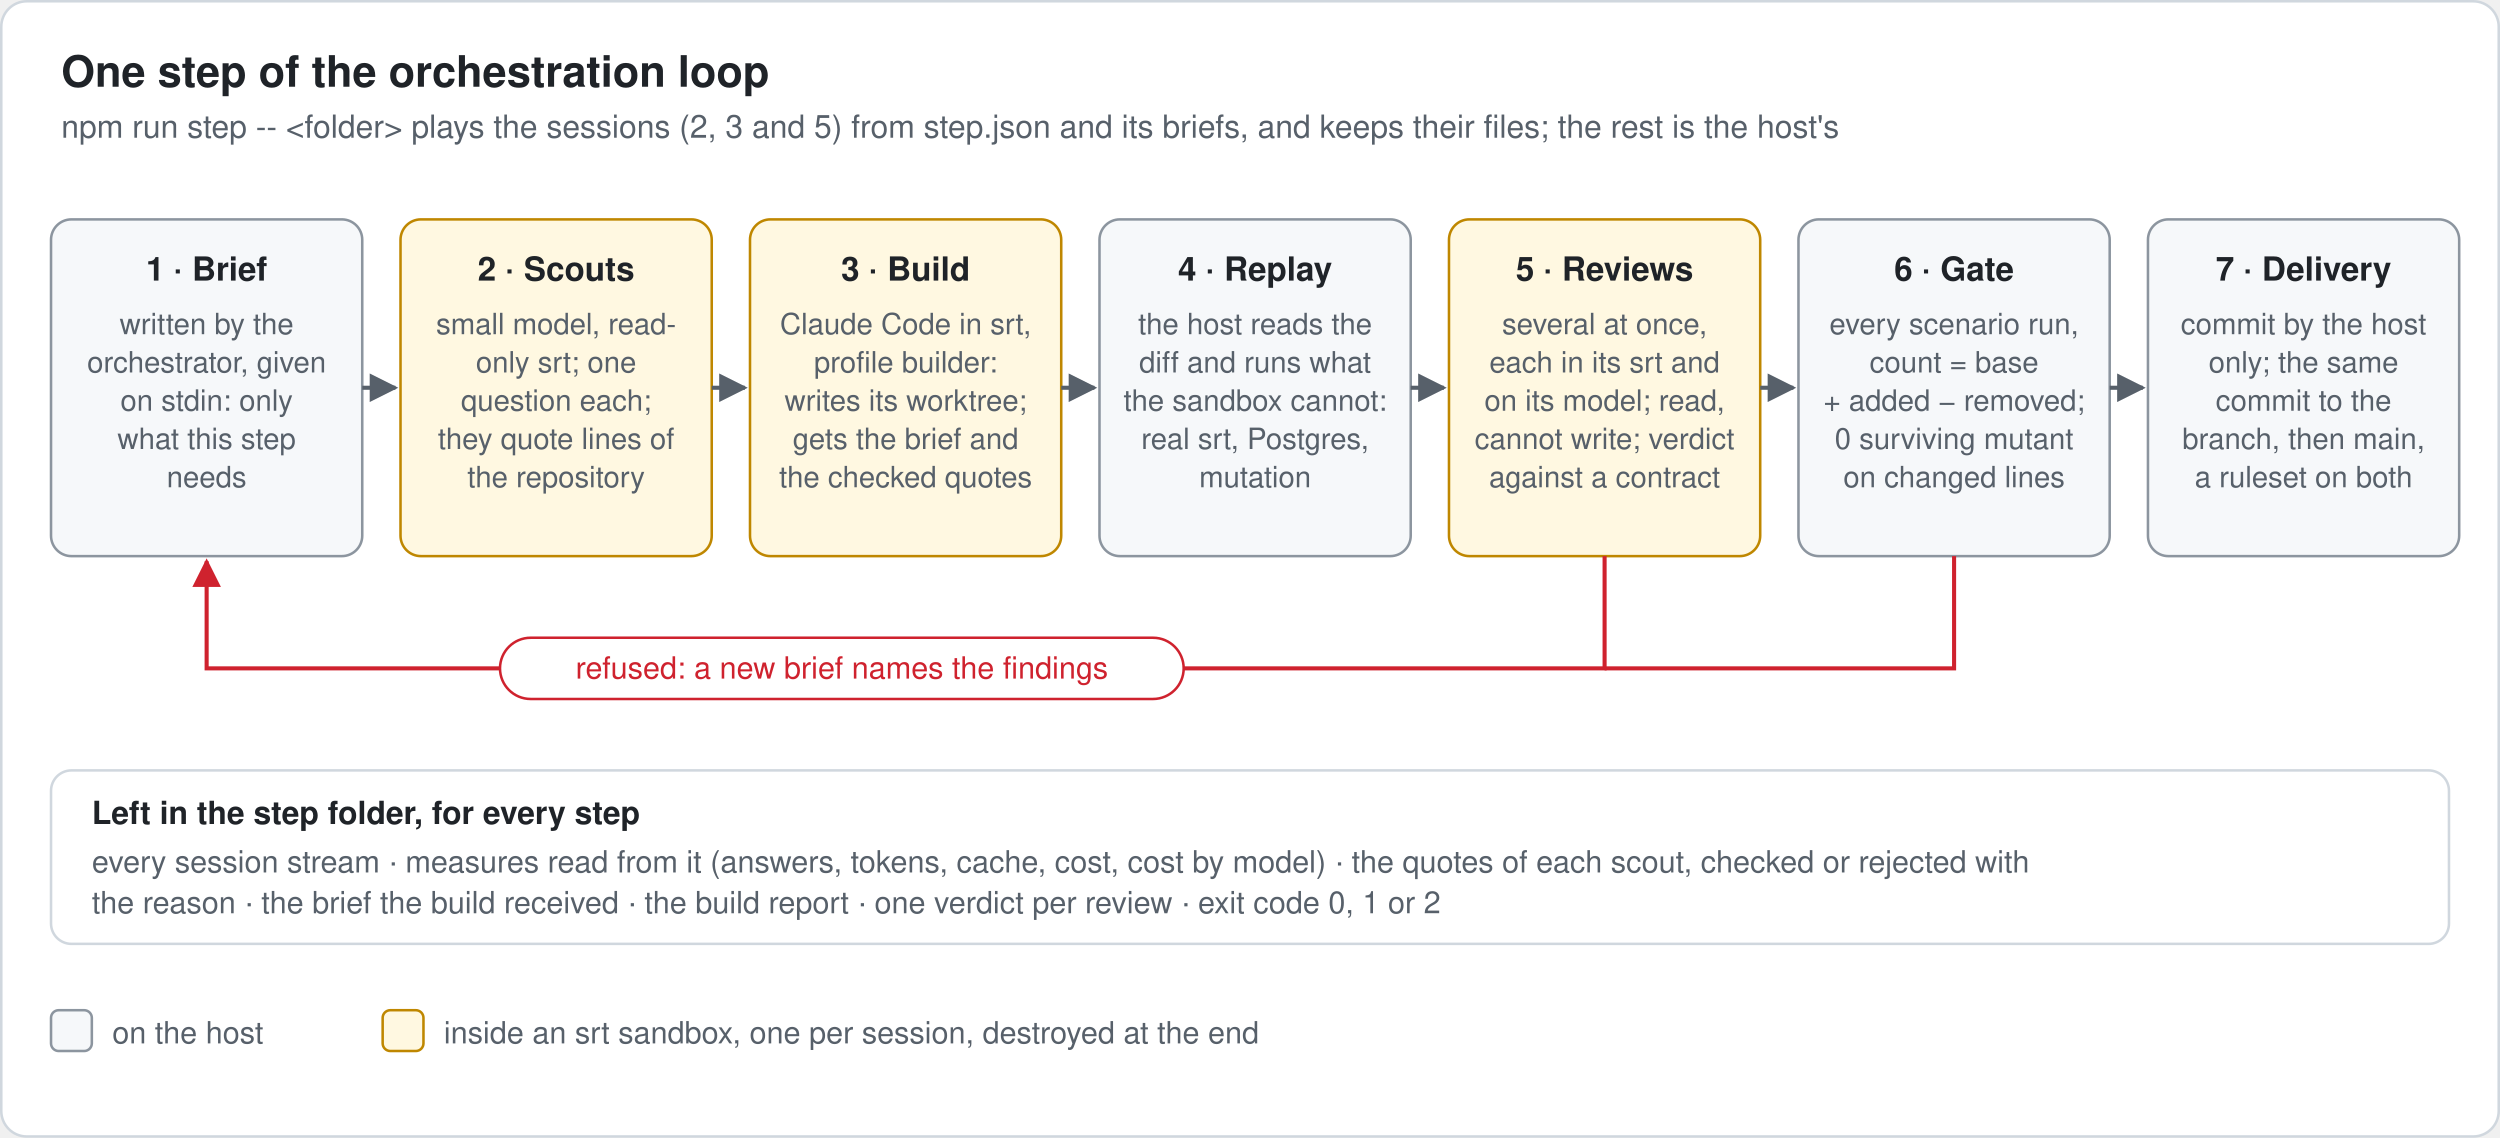
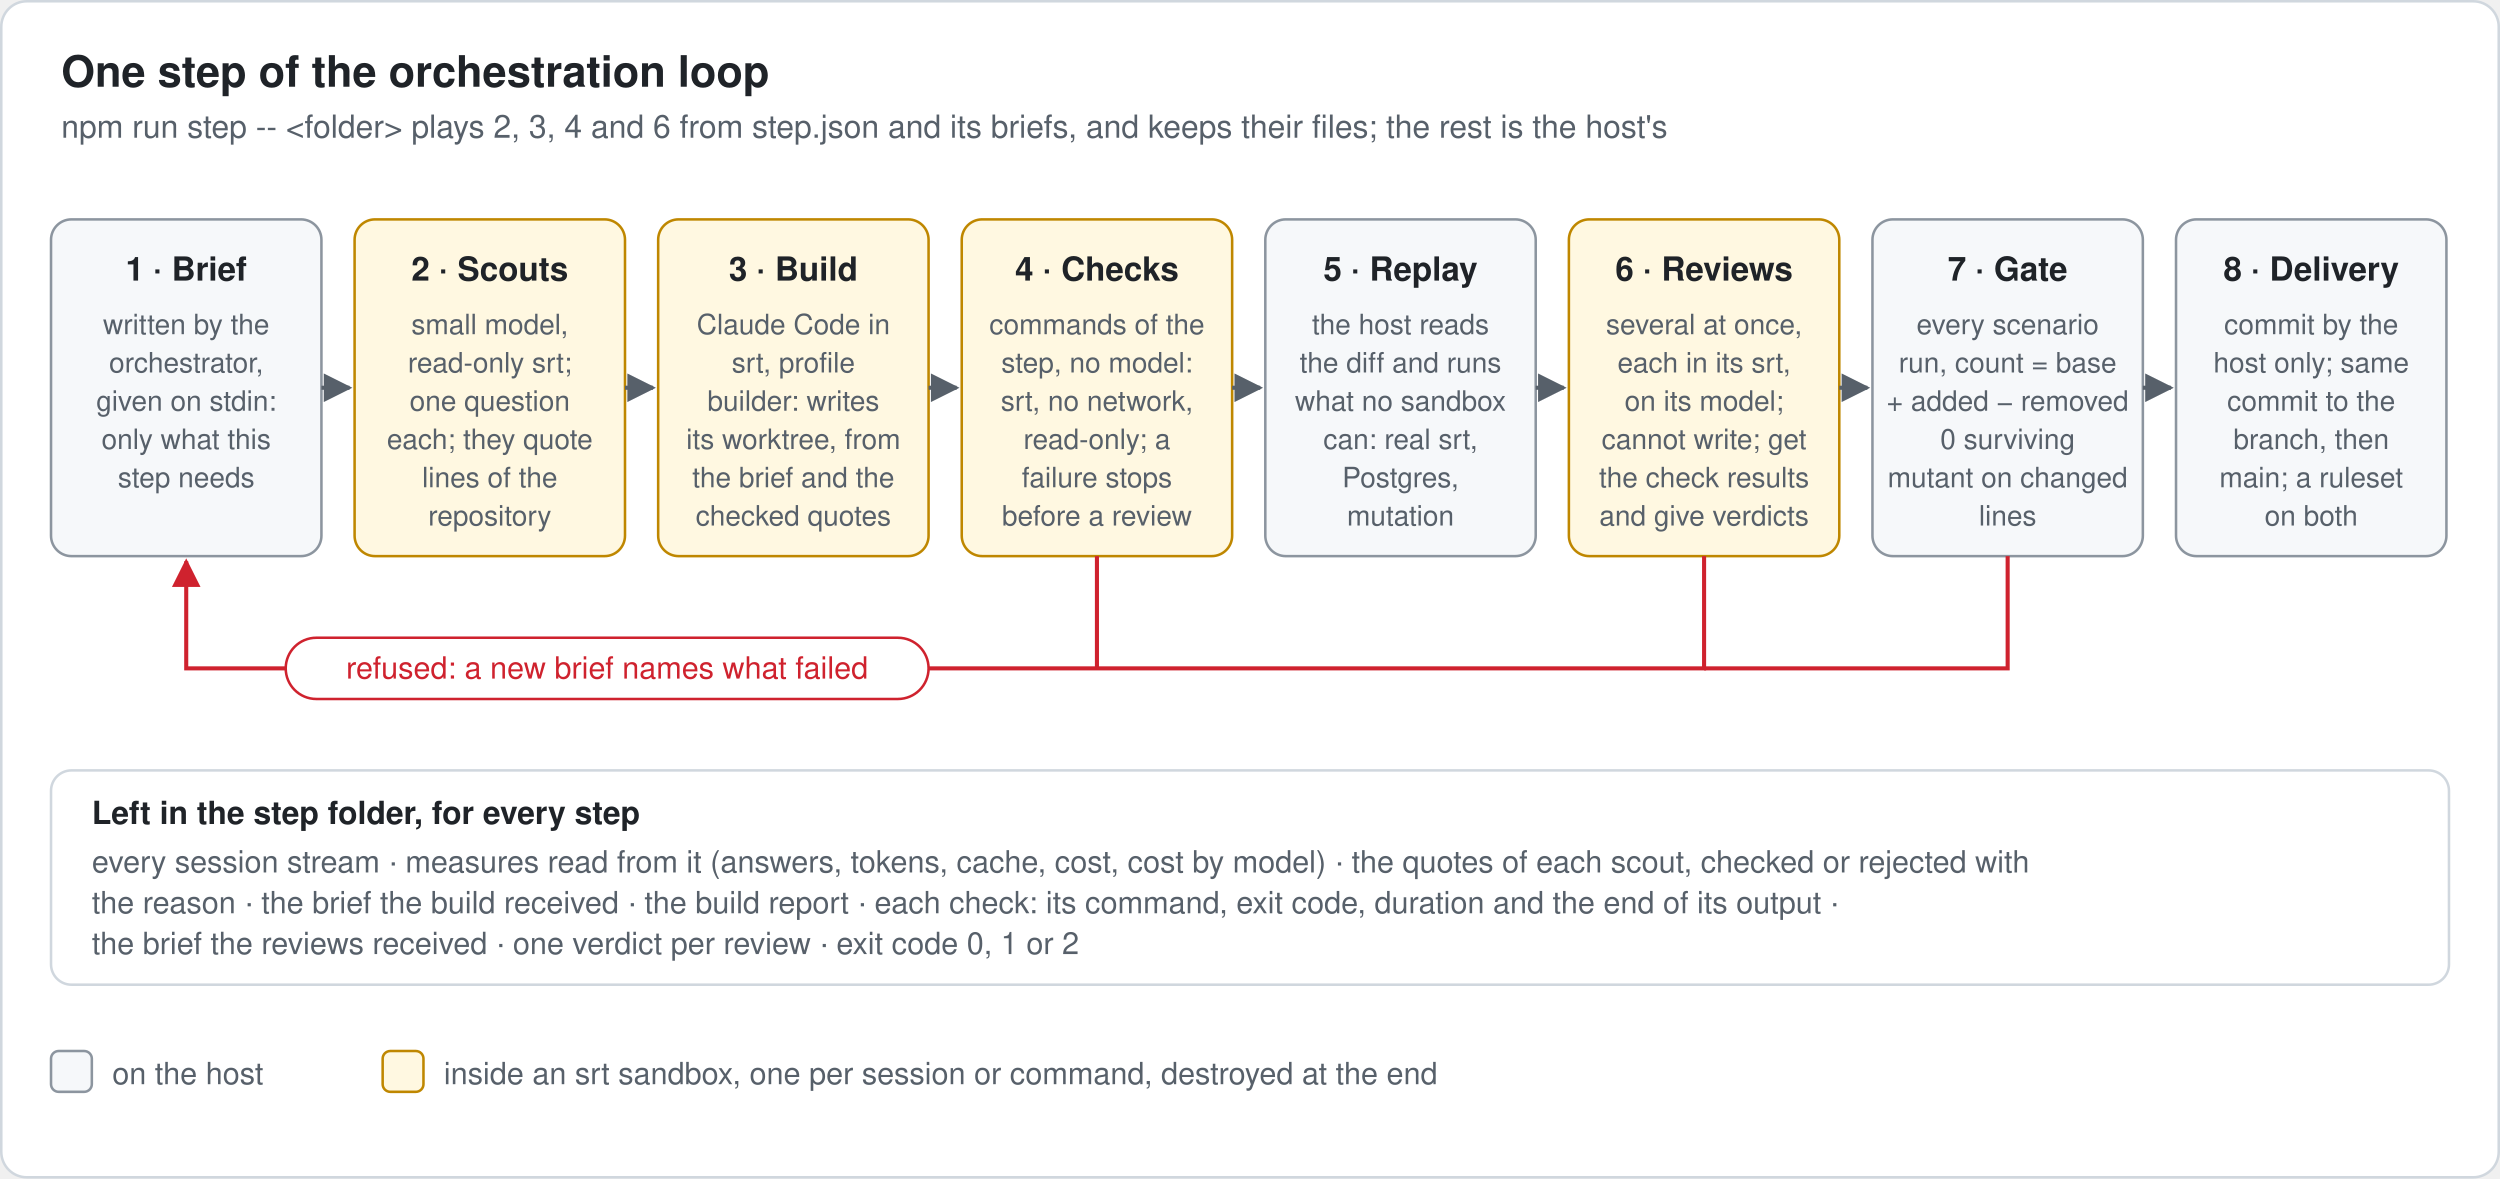
- <svg xmlns="http://www.w3.org/2000/svg" viewBox="0 0 980 446" width="980" height="446" role="img" aria-labelledby="t d" font-family="-apple-system, 'Segoe UI', Helvetica, Arial, sans-serif">
+ <svg xmlns="http://www.w3.org/2000/svg" viewBox="0 0 980 462" width="980" height="462" role="img" aria-labelledby="t d" font-family="-apple-system, 'Segoe UI', Helvetica, Arial, sans-serif">
  <defs>
    <marker id="a" viewBox="0 0 10 10" refX="9" refY="5" markerWidth="7" markerHeight="7" orient="auto-start-reverse">
      <path d="M0 0L10 5L0 10z" fill="#57606a" />
    </marker>
    <marker id="r" viewBox="0 0 10 10" refX="9" refY="5" markerWidth="7" markerHeight="7" orient="auto-start-reverse">
      <path d="M0 0L10 5L0 10z" fill="#cf222e" />
    </marker>
  </defs>
-   <rect x="0.5" y="0.5" width="979" height="445" rx="10" fill="#ffffff" stroke="#d0d7de" />
+   <rect x="0.5" y="0.5" width="979" height="461" rx="10" fill="#ffffff" stroke="#d0d7de" />
  <text x="24" y="34" font-size="17" font-weight="600" fill="#1f2328">One step of the orchestration loop</text>
-   <text x="24" y="54" font-size="12.5" fill="#57606a">npm run step -- &lt;folder&gt; plays the sessions (2, 3 and 5) from step.json and its briefs, and keeps their files; the rest is the host's</text>
-   <g font-size="11.5" fill="#1f2328">
-     <rect x="20" y="86" width="122" height="132" rx="8" fill="#f6f8fa" stroke="#8c959f" />
-     <text x="81" y="110" text-anchor="middle" font-weight="600" font-size="13">1 · Brief</text>
-     <text x="81" y="131" text-anchor="middle" fill="#57606a">written by the</text>
-     <text x="81" y="146" text-anchor="middle" fill="#57606a">orchestrator, given</text>
-     <text x="81" y="161" text-anchor="middle" fill="#57606a">on stdin: only</text>
-     <text x="81" y="176" text-anchor="middle" fill="#57606a">what this step</text>
-     <text x="81" y="191" text-anchor="middle" fill="#57606a">needs</text>
-     <rect x="157" y="86" width="122" height="132" rx="8" fill="#fff8e1" stroke="#bf8700" />
-     <text x="218" y="110" text-anchor="middle" font-weight="600" font-size="13">2 · Scouts</text>
-     <text x="218" y="131" text-anchor="middle" fill="#57606a">small model, read-</text>
-     <text x="218" y="146" text-anchor="middle" fill="#57606a">only srt; one</text>
-     <text x="218" y="161" text-anchor="middle" fill="#57606a">question each;</text>
-     <text x="218" y="176" text-anchor="middle" fill="#57606a">they quote lines of</text>
-     <text x="218" y="191" text-anchor="middle" fill="#57606a">the repository</text>
-     <rect x="294" y="86" width="122" height="132" rx="8" fill="#fff8e1" stroke="#bf8700" />
-     <text x="355" y="110" text-anchor="middle" font-weight="600" font-size="13">3 · Build</text>
-     <text x="355" y="131" text-anchor="middle" fill="#57606a">Claude Code in srt,</text>
-     <text x="355" y="146" text-anchor="middle" fill="#57606a">profile builder:</text>
-     <text x="355" y="161" text-anchor="middle" fill="#57606a">writes its worktree;</text>
-     <text x="355" y="176" text-anchor="middle" fill="#57606a">gets the brief and</text>
-     <text x="355" y="191" text-anchor="middle" fill="#57606a">the checked quotes</text>
-     <rect x="431" y="86" width="122" height="132" rx="8" fill="#f6f8fa" stroke="#8c959f" />
-     <text x="492" y="110" text-anchor="middle" font-weight="600" font-size="13">4 · Replay</text>
-     <text x="492" y="131" text-anchor="middle" fill="#57606a">the host reads the</text>
-     <text x="492" y="146" text-anchor="middle" fill="#57606a">diff and runs what</text>
-     <text x="492" y="161" text-anchor="middle" fill="#57606a">the sandbox cannot:</text>
-     <text x="492" y="176" text-anchor="middle" fill="#57606a">real srt, Postgres,</text>
-     <text x="492" y="191" text-anchor="middle" fill="#57606a">mutation</text>
-     <rect x="568" y="86" width="122" height="132" rx="8" fill="#fff8e1" stroke="#bf8700" />
-     <text x="629" y="110" text-anchor="middle" font-weight="600" font-size="13">5 · Reviews</text>
-     <text x="629" y="131" text-anchor="middle" fill="#57606a">several at once,</text>
-     <text x="629" y="146" text-anchor="middle" fill="#57606a">each in its srt and</text>
-     <text x="629" y="161" text-anchor="middle" fill="#57606a">on its model; read,</text>
-     <text x="629" y="176" text-anchor="middle" fill="#57606a">cannot write; verdict</text>
-     <text x="629" y="191" text-anchor="middle" fill="#57606a">against a contract</text>
-     <rect x="705" y="86" width="122" height="132" rx="8" fill="#f6f8fa" stroke="#8c959f" />
-     <text x="766" y="110" text-anchor="middle" font-weight="600" font-size="13">6 · Gate</text>
-     <text x="766" y="131" text-anchor="middle" fill="#57606a">every scenario run,</text>
-     <text x="766" y="146" text-anchor="middle" fill="#57606a">count = base</text>
-     <text x="766" y="161" text-anchor="middle" fill="#57606a">+ added − removed;</text>
-     <text x="766" y="176" text-anchor="middle" fill="#57606a">0 surviving mutant</text>
-     <text x="766" y="191" text-anchor="middle" fill="#57606a">on changed lines</text>
-     <rect x="842" y="86" width="122" height="132" rx="8" fill="#f6f8fa" stroke="#8c959f" />
-     <text x="903" y="110" text-anchor="middle" font-weight="600" font-size="13">7 · Delivery</text>
-     <text x="903" y="131" text-anchor="middle" fill="#57606a">commit by the host</text>
-     <text x="903" y="146" text-anchor="middle" fill="#57606a">only; the same</text>
-     <text x="903" y="161" text-anchor="middle" fill="#57606a">commit to the</text>
-     <text x="903" y="176" text-anchor="middle" fill="#57606a">branch, then main,</text>
-     <text x="903" y="191" text-anchor="middle" fill="#57606a">a ruleset on both</text>
+   <text x="24" y="54" font-size="12.5" fill="#57606a">npm run step -- &lt;folder&gt; plays 2, 3, 4 and 6 from step.json and its briefs, and keeps their files; the rest is the host's</text>
+   <g font-size="11" fill="#1f2328">
+     <rect x="20" y="86" width="106" height="132" rx="8" fill="#f6f8fa" stroke="#8c959f" />
+     <text x="73" y="110" text-anchor="middle" font-weight="600" font-size="13">1 · Brief</text>
+     <text x="73" y="131" text-anchor="middle" fill="#57606a">written by the</text>
+     <text x="73" y="146" text-anchor="middle" fill="#57606a">orchestrator,</text>
+     <text x="73" y="161" text-anchor="middle" fill="#57606a">given on stdin:</text>
+     <text x="73" y="176" text-anchor="middle" fill="#57606a">only what this</text>
+     <text x="73" y="191" text-anchor="middle" fill="#57606a">step needs</text>
+     <rect x="139" y="86" width="106" height="132" rx="8" fill="#fff8e1" stroke="#bf8700" />
+     <text x="192" y="110" text-anchor="middle" font-weight="600" font-size="13">2 · Scouts</text>
+     <text x="192" y="131" text-anchor="middle" fill="#57606a">small model,</text>
+     <text x="192" y="146" text-anchor="middle" fill="#57606a">read-only srt;</text>
+     <text x="192" y="161" text-anchor="middle" fill="#57606a">one question</text>
+     <text x="192" y="176" text-anchor="middle" fill="#57606a">each; they quote</text>
+     <text x="192" y="191" text-anchor="middle" fill="#57606a">lines of the</text>
+     <text x="192" y="206" text-anchor="middle" fill="#57606a">repository</text>
+     <rect x="258" y="86" width="106" height="132" rx="8" fill="#fff8e1" stroke="#bf8700" />
+     <text x="311" y="110" text-anchor="middle" font-weight="600" font-size="13">3 · Build</text>
+     <text x="311" y="131" text-anchor="middle" fill="#57606a">Claude Code in</text>
+     <text x="311" y="146" text-anchor="middle" fill="#57606a">srt, profile</text>
+     <text x="311" y="161" text-anchor="middle" fill="#57606a">builder: writes</text>
+     <text x="311" y="176" text-anchor="middle" fill="#57606a">its worktree, from</text>
+     <text x="311" y="191" text-anchor="middle" fill="#57606a">the brief and the</text>
+     <text x="311" y="206" text-anchor="middle" fill="#57606a">checked quotes</text>
+     <rect x="377" y="86" width="106" height="132" rx="8" fill="#fff8e1" stroke="#bf8700" />
+     <text x="430" y="110" text-anchor="middle" font-weight="600" font-size="13">4 · Checks</text>
+     <text x="430" y="131" text-anchor="middle" fill="#57606a">commands of the</text>
+     <text x="430" y="146" text-anchor="middle" fill="#57606a">step, no model:</text>
+     <text x="430" y="161" text-anchor="middle" fill="#57606a">srt, no network,</text>
+     <text x="430" y="176" text-anchor="middle" fill="#57606a">read-only; a</text>
+     <text x="430" y="191" text-anchor="middle" fill="#57606a">failure stops</text>
+     <text x="430" y="206" text-anchor="middle" fill="#57606a">before a review</text>
+     <rect x="496" y="86" width="106" height="132" rx="8" fill="#f6f8fa" stroke="#8c959f" />
+     <text x="549" y="110" text-anchor="middle" font-weight="600" font-size="13">5 · Replay</text>
+     <text x="549" y="131" text-anchor="middle" fill="#57606a">the host reads</text>
+     <text x="549" y="146" text-anchor="middle" fill="#57606a">the diff and runs</text>
+     <text x="549" y="161" text-anchor="middle" fill="#57606a">what no sandbox</text>
+     <text x="549" y="176" text-anchor="middle" fill="#57606a">can: real srt,</text>
+     <text x="549" y="191" text-anchor="middle" fill="#57606a">Postgres,</text>
+     <text x="549" y="206" text-anchor="middle" fill="#57606a">mutation</text>
+     <rect x="615" y="86" width="106" height="132" rx="8" fill="#fff8e1" stroke="#bf8700" />
+     <text x="668" y="110" text-anchor="middle" font-weight="600" font-size="13">6 · Reviews</text>
+     <text x="668" y="131" text-anchor="middle" fill="#57606a">several at once,</text>
+     <text x="668" y="146" text-anchor="middle" fill="#57606a">each in its srt,</text>
+     <text x="668" y="161" text-anchor="middle" fill="#57606a">on its model;</text>
+     <text x="668" y="176" text-anchor="middle" fill="#57606a">cannot write; get</text>
+     <text x="668" y="191" text-anchor="middle" fill="#57606a">the check results</text>
+     <text x="668" y="206" text-anchor="middle" fill="#57606a">and give verdicts</text>
+     <rect x="734" y="86" width="106" height="132" rx="8" fill="#f6f8fa" stroke="#8c959f" />
+     <text x="787" y="110" text-anchor="middle" font-weight="600" font-size="13">7 · Gate</text>
+     <text x="787" y="131" text-anchor="middle" fill="#57606a">every scenario</text>
+     <text x="787" y="146" text-anchor="middle" fill="#57606a">run, count = base</text>
+     <text x="787" y="161" text-anchor="middle" fill="#57606a">+ added − removed</text>
+     <text x="787" y="176" text-anchor="middle" fill="#57606a">0 surviving</text>
+     <text x="787" y="191" text-anchor="middle" fill="#57606a">mutant on changed</text>
+     <text x="787" y="206" text-anchor="middle" fill="#57606a">lines</text>
+     <rect x="853" y="86" width="106" height="132" rx="8" fill="#f6f8fa" stroke="#8c959f" />
+     <text x="906" y="110" text-anchor="middle" font-weight="600" font-size="13">8 · Delivery</text>
+     <text x="906" y="131" text-anchor="middle" fill="#57606a">commit by the</text>
+     <text x="906" y="146" text-anchor="middle" fill="#57606a">host only; same</text>
+     <text x="906" y="161" text-anchor="middle" fill="#57606a">commit to the</text>
+     <text x="906" y="176" text-anchor="middle" fill="#57606a">branch, then</text>
+     <text x="906" y="191" text-anchor="middle" fill="#57606a">main; a ruleset</text>
+     <text x="906" y="206" text-anchor="middle" fill="#57606a">on both</text>
  </g>
  <g stroke="#57606a" stroke-width="1.6" fill="none" marker-end="url(#a)">
-     <path d="M142 152H155" />
-     <path d="M279 152H292" />
-     <path d="M416 152H429" />
-     <path d="M553 152H566" />
-     <path d="M690 152H703" />
-     <path d="M827 152H840" />
+     <path d="M126 152H137" />
+     <path d="M245 152H256" />
+     <path d="M364 152H375" />
+     <path d="M483 152H494" />
+     <path d="M602 152H613" />
+     <path d="M721 152H732" />
+     <path d="M840 152H851" />
  </g>
  <g stroke="#cf222e" stroke-width="1.6" fill="none">
-     <path d="M629 218V262H81V220" marker-end="url(#r)" />
-     <path d="M766 218V262H629" />
+     <path d="M668 218V262H73V220" marker-end="url(#r)" />
+     <path d="M787 218V262H668" />
+     <path d="M430 218V262" />
  </g>
-   <rect x="196" y="250" width="268" height="24" rx="12" fill="#ffffff" stroke="#cf222e" />
-   <text x="330" y="266" text-anchor="middle" font-size="12" fill="#cf222e">refused: a new brief names the findings</text>
-   <rect x="20" y="302" width="940" height="68" rx="8" fill="#ffffff" stroke="#d0d7de" />
+   <rect x="112" y="250" width="252" height="24" rx="12" fill="#ffffff" stroke="#cf222e" />
+   <text x="238" y="266" text-anchor="middle" font-size="12" fill="#cf222e">refused: a new brief names what failed</text>
+   <rect x="20" y="302" width="940" height="84" rx="8" fill="#ffffff" stroke="#d0d7de" />
  <text x="36" y="323" font-size="12.5" font-weight="600" fill="#1f2328">Left in the step folder, for every step</text>
  <text x="36" y="342" font-size="12" fill="#57606a">every session stream · measures read from it (answers, tokens, cache, cost, cost by model) · the quotes of each scout, checked or rejected with</text>
-   <text x="36" y="358" font-size="12" fill="#57606a">the reason · the brief the build received · the build report · one verdict per review · exit code 0, 1 or 2</text>
-   <rect x="20" y="396" width="16" height="16" rx="3" fill="#f6f8fa" stroke="#8c959f" />
-   <text x="44" y="409" font-size="12" fill="#57606a">on the host</text>
-   <rect x="150" y="396" width="16" height="16" rx="3" fill="#fff8e1" stroke="#bf8700" />
-   <text x="174" y="409" font-size="12" fill="#57606a">inside an srt sandbox, one per session, destroyed at the end</text>
+   <text x="36" y="358" font-size="12" fill="#57606a">the reason · the brief the build received · the build report · each check: its command, exit code, duration and the end of its output ·</text>
+   <text x="36" y="374" font-size="12" fill="#57606a">the brief the reviews received · one verdict per review · exit code 0, 1 or 2</text>
+   <rect x="20" y="412" width="16" height="16" rx="3" fill="#f6f8fa" stroke="#8c959f" />
+   <text x="44" y="425" font-size="12" fill="#57606a">on the host</text>
+   <rect x="150" y="412" width="16" height="16" rx="3" fill="#fff8e1" stroke="#bf8700" />
+   <text x="174" y="425" font-size="12" fill="#57606a">inside an srt sandbox, one per session or command, destroyed at the end</text>
</svg>
